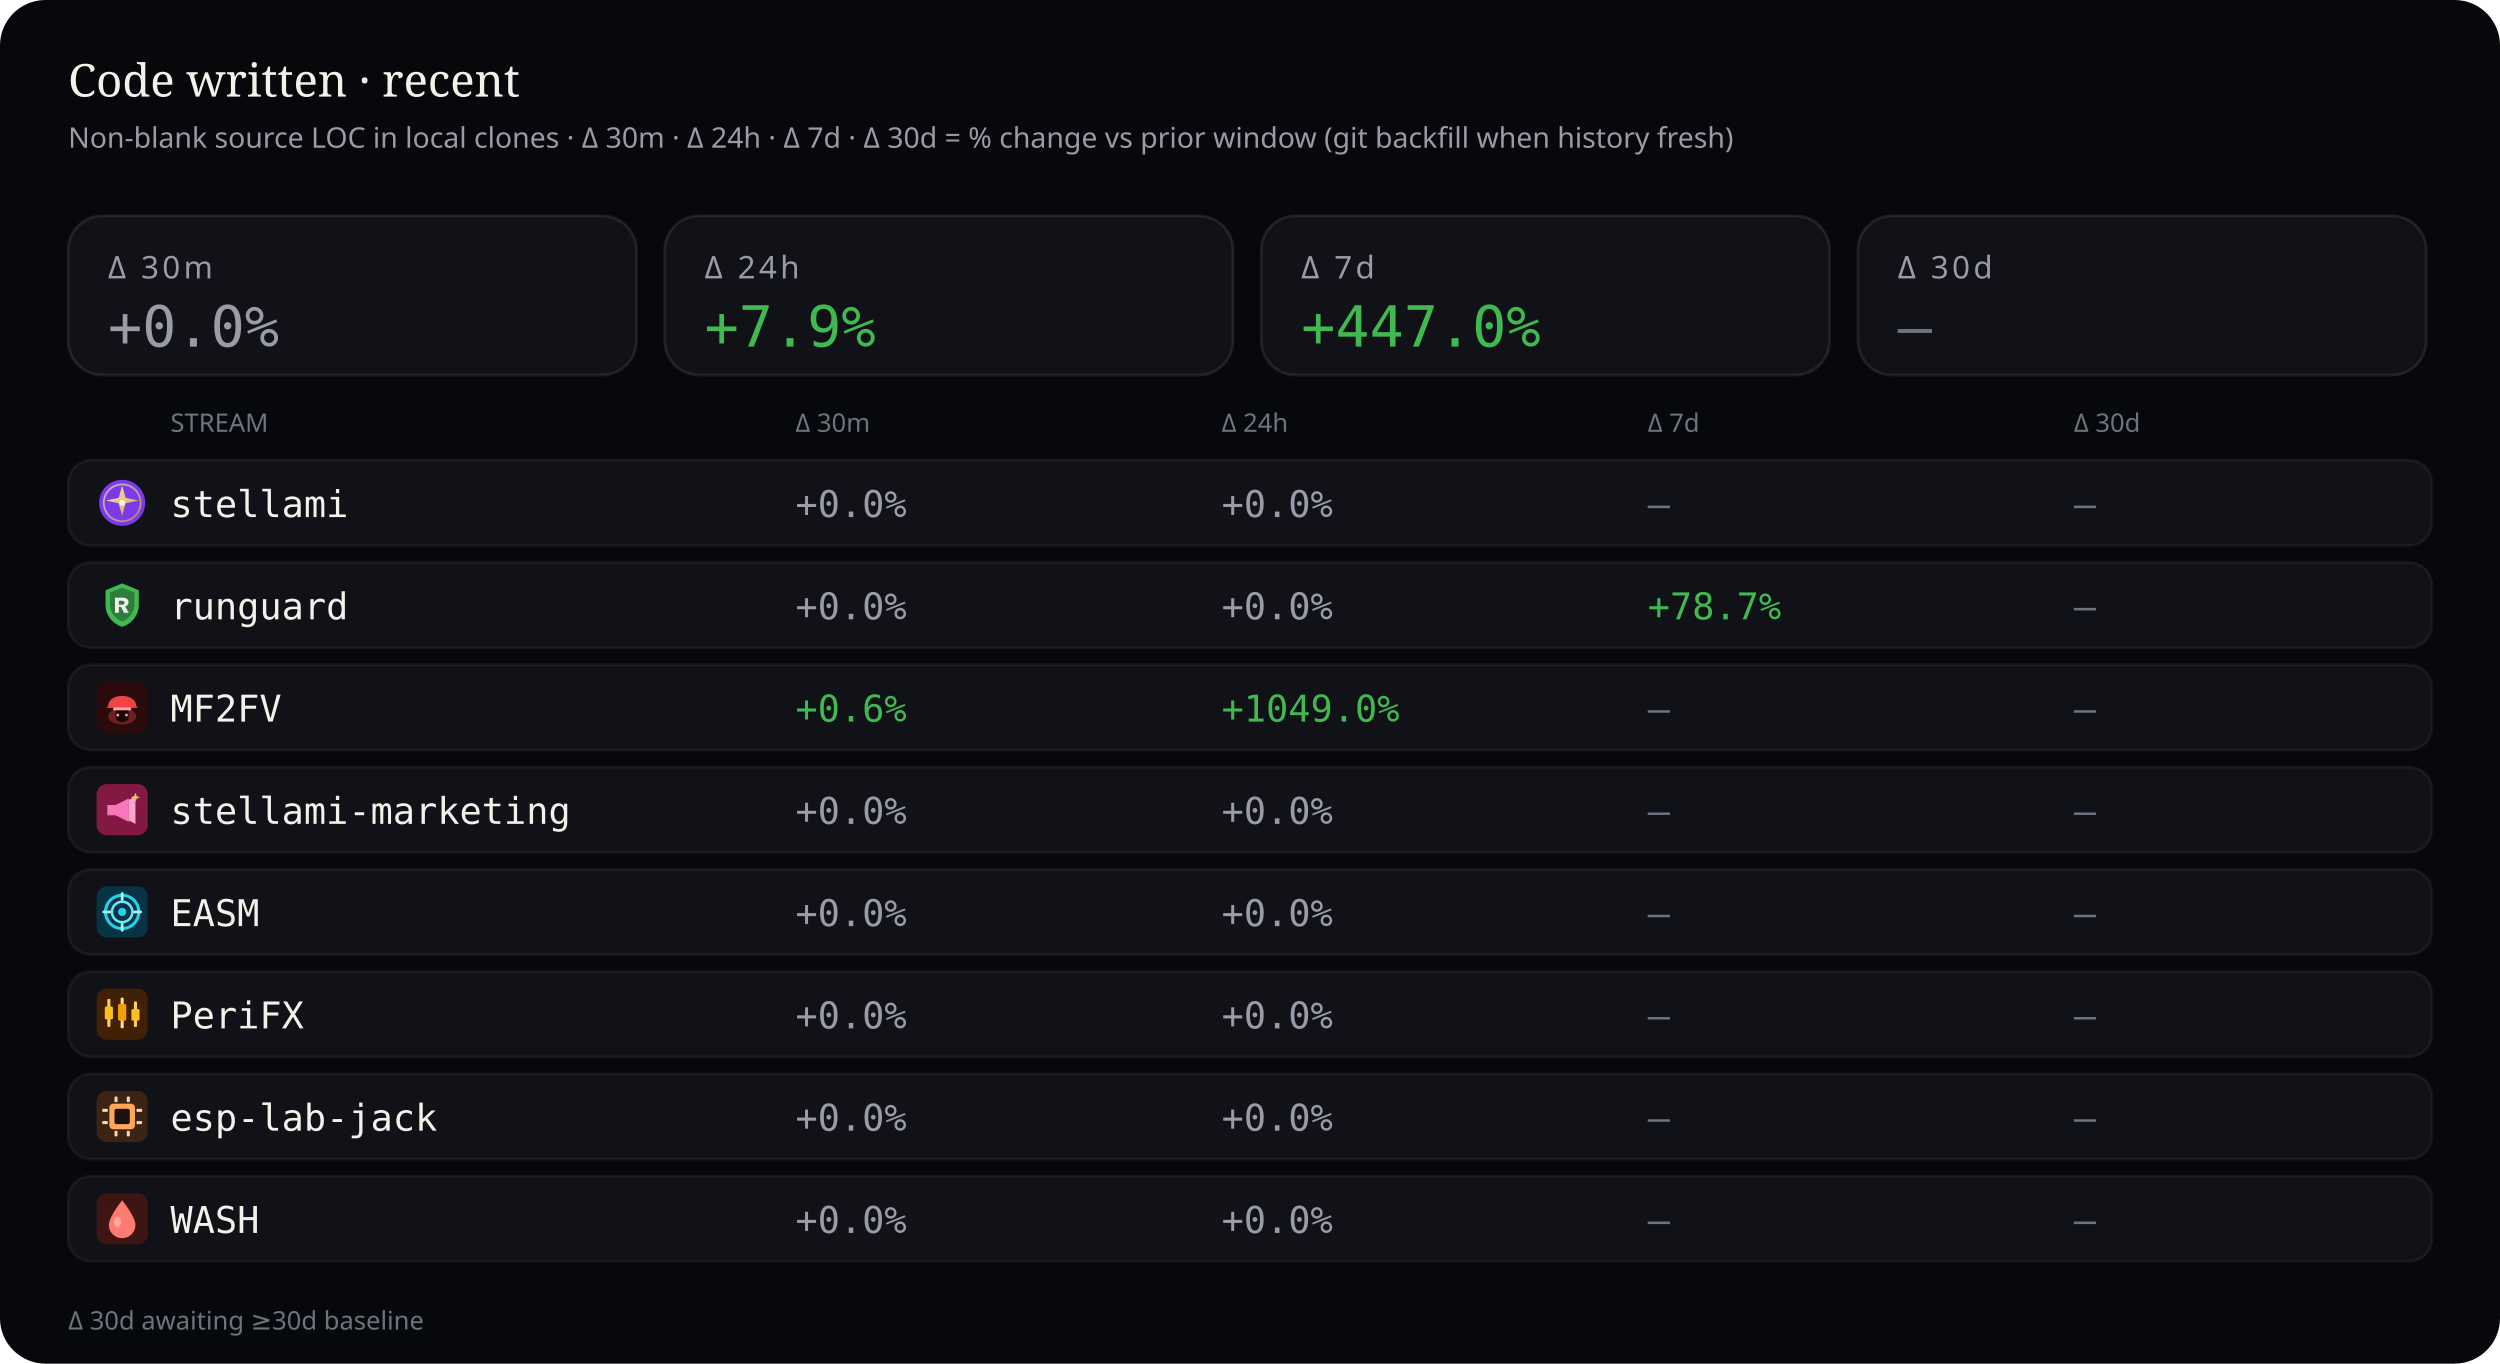
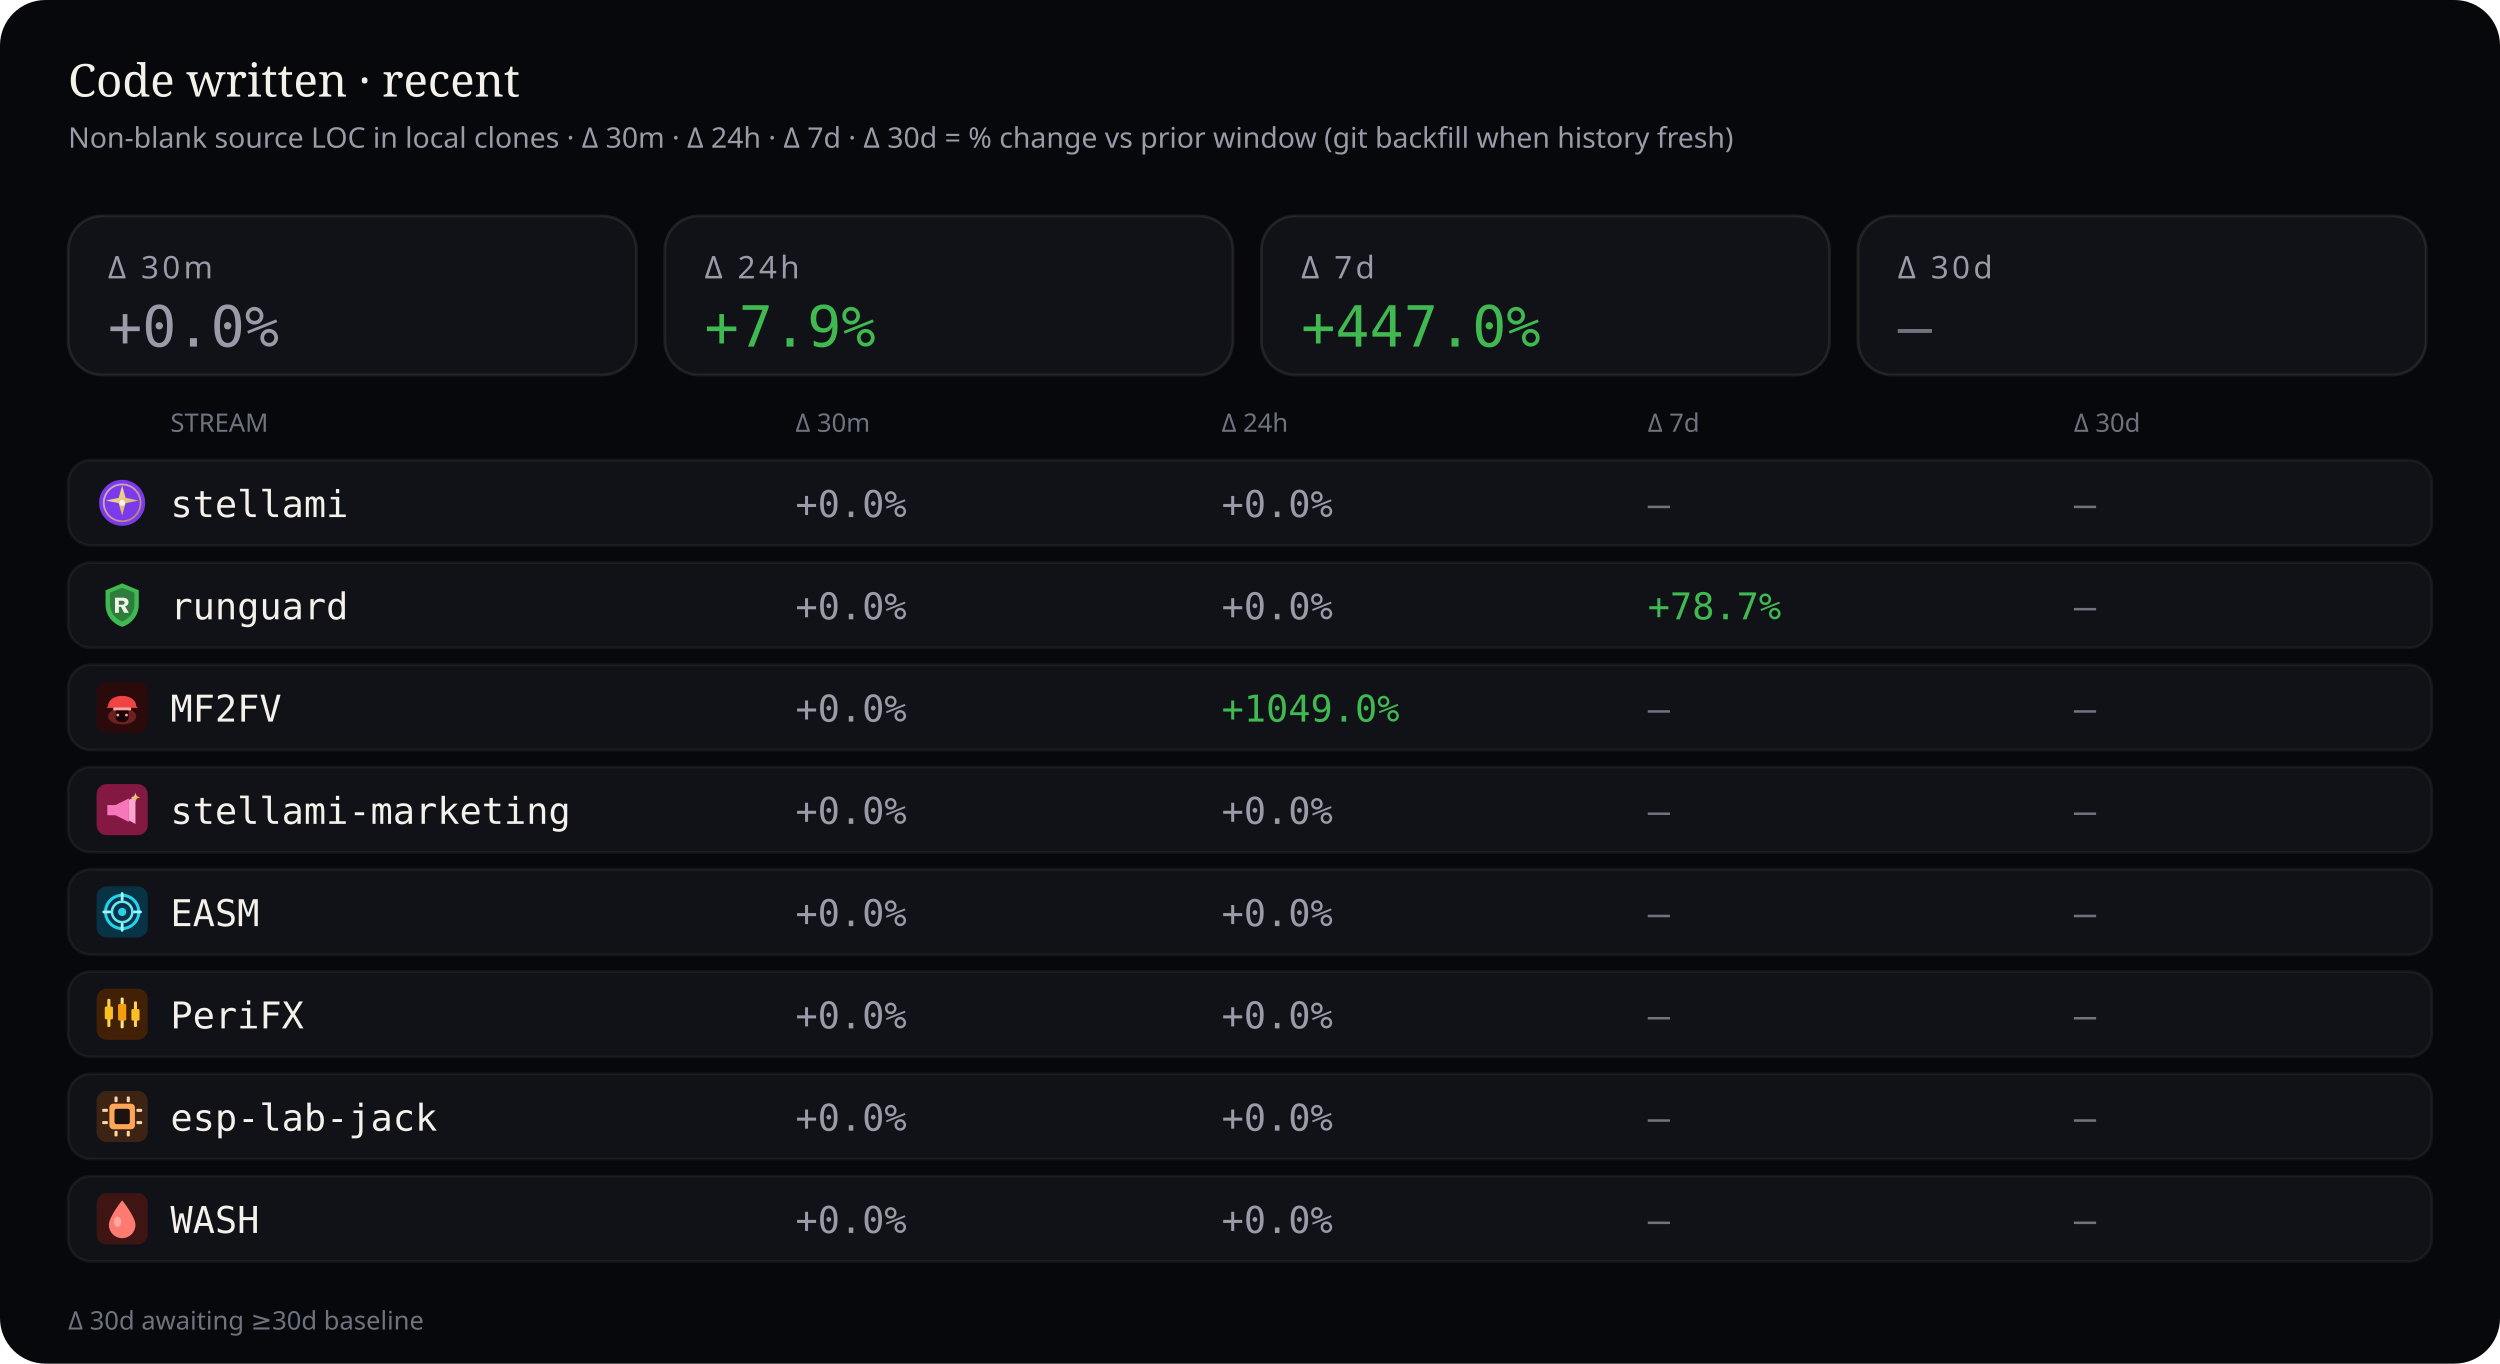
<svg xmlns="http://www.w3.org/2000/svg" viewBox="0 0 880 480" width="880" height="480" role="img" aria-label="Source code deltas — 30 minutes, 24 hours, 7 days, and 30 days">
  <rect width="880" height="480" rx="16" fill="#07080b" />
  <text x="24" y="34" fill="#f4f1ea" font-size="16" font-family="ui-serif, Georgia, serif">Code written · recent</text>
  <text x="24" y="52" fill="#9a9aa8" font-size="10" font-family="ui-sans-serif, system-ui, sans-serif">Non-blank source LOC in local clones · Δ 30m · Δ 24h · Δ 7d · Δ 30d = % change vs prior window (git backfill when history fresh)</text>
  <rect x="24" y="76" width="200" height="56" rx="12" fill="#101218" stroke="rgba(232,228,214,0.10)" />
  <text x="38" y="98" fill="#9a9aa8" font-size="11" font-family="ui-sans-serif, system-ui, sans-serif" letter-spacing="1.2">Δ 30m</text>
  <text x="38" y="122" fill="#9a9aa8" font-size="20" font-family="ui-monospace, SFMono-Regular, monospace">+0.0%</text>
  <rect x="234" y="76" width="200" height="56" rx="12" fill="#101218" stroke="rgba(232,228,214,0.10)" />
  <text x="248" y="98" fill="#9a9aa8" font-size="11" font-family="ui-sans-serif, system-ui, sans-serif" letter-spacing="1.2">Δ 24h</text>
  <text x="248" y="122" fill="#3fb950" font-size="20" font-family="ui-monospace, SFMono-Regular, monospace">+7.9%</text>
  <rect x="444" y="76" width="200" height="56" rx="12" fill="#101218" stroke="rgba(232,228,214,0.10)" />
  <text x="458" y="98" fill="#9a9aa8" font-size="11" font-family="ui-sans-serif, system-ui, sans-serif" letter-spacing="1.2">Δ 7d</text>
  <text x="458" y="122" fill="#3fb950" font-size="20" font-family="ui-monospace, SFMono-Regular, monospace">+447.0%</text>
  <rect x="654" y="76" width="200" height="56" rx="12" fill="#101218" stroke="rgba(232,228,214,0.10)" />
  <text x="668" y="98" fill="#9a9aa8" font-size="11" font-family="ui-sans-serif, system-ui, sans-serif" letter-spacing="1.2">Δ 30d</text>
  <text x="668" y="122" fill="#6f7380" font-size="20" font-family="ui-monospace, SFMono-Regular, monospace">—</text>
  <text x="60" y="152" fill="#6f7380" font-size="9" font-family="ui-sans-serif, system-ui, sans-serif">STREAM</text>
  <text x="280" y="152" fill="#6f7380" font-size="9" font-family="ui-sans-serif, system-ui, sans-serif">Δ 30m</text>
  <text x="430" y="152" fill="#6f7380" font-size="9" font-family="ui-sans-serif, system-ui, sans-serif">Δ 24h</text>
  <text x="580" y="152" fill="#6f7380" font-size="9" font-family="ui-sans-serif, system-ui, sans-serif">Δ 7d</text>
  <text x="730" y="152" fill="#6f7380" font-size="9" font-family="ui-sans-serif, system-ui, sans-serif">Δ 30d</text>
  <rect x="24" y="162" width="832" height="30" rx="8" fill="#101218" stroke="rgba(232,228,214,0.06)" />
  <g id="stream_logo_stellami" class="stream_logo" data-stream="stellami" transform="translate(34.0,168.0) scale(0.9)" opacity="1.0">
    <defs>
      <linearGradient id="stream_logo_stellami-stellami-gold" x1="0%" y1="0%" x2="100%" y2="100%">
        <stop offset="0%" stop-color="#f5e6a8" />
        <stop offset="55%" stop-color="#e8c57a" />
        <stop offset="100%" stop-color="#c9a227" />
      </linearGradient>
    </defs>
    <circle cx="10" cy="10" r="9" fill="#7c3aed" />
    <circle cx="10" cy="10" r="7.2" fill="none" stroke="url(#stream_logo_stellami-stellami-gold)" stroke-width="0.7" opacity=".7" />
    <path fill="url(#stream_logo_stellami-stellami-gold)" d="M10 3.2 L11.35 8.05 L16.4 9.1 L11.35 10.15 L10 15 L8.65 10.15 L3.6 9.1 L8.65 8.05 Z" />
    <circle cx="10" cy="10" r="1.15" fill="#fff8e8" />
  </g>
  <use class="stream_logo" data-stream="stellami" href="#stream_logo_stellami" x="34.0" y="168.0" width="18" height="18" opacity="0" />
  <text x="60" y="182" fill="#f4f1ea" font-size="13" font-family="ui-monospace, SFMono-Regular, monospace">stellami</text>
  <text x="280" y="182" fill="#9a9aa8" font-size="13" font-family="ui-monospace, SFMono-Regular, monospace">+0.0%</text>
  <text x="430" y="182" fill="#9a9aa8" font-size="13" font-family="ui-monospace, SFMono-Regular, monospace">+0.0%</text>
  <text x="580" y="182" fill="#6f7380" font-size="13" font-family="ui-monospace, SFMono-Regular, monospace">—</text>
  <text x="730" y="182" fill="#6f7380" font-size="13" font-family="ui-monospace, SFMono-Regular, monospace">—</text>
  <rect x="24" y="198" width="832" height="30" rx="8" fill="#101218" stroke="rgba(232,228,214,0.06)" />
  <g id="stream_logo_runguard" class="stream_logo" data-stream="runguard" transform="translate(34.0,204.0) scale(0.9)" opacity="1.0">
    <path fill="#3fb950" d="M10 1.5 L16.5 4.2 V9.8 C16.5 14.1 13.6 17.4 10 18.5 C6.4 17.4 3.5 14.1 3.5 9.8 V4.2 Z" />
    <path fill="#0d1117" fill-opacity=".35" d="M10 3.2 L14.8 5.1 V9.7 C14.8 12.9 12.6 15.4 10 16.4 C7.4 15.4 5.2 12.9 5.2 9.7 V5.1 Z" />
    <path fill="#f4f1ea" d="M7.2 7.1h3.1c1.35 0 2.2.7 2.2 1.75 0 .85-.5 1.45-1.35 1.65L12.6 13h-1.85l-1.2-2.35H8.7V13H7.2V7.1zm1.5 1.2v1.55h1.35c.55 0 .9-.28.9-.75s-.35-.8-.9-.8H8.7z" />
  </g>
  <use class="stream_logo" data-stream="runguard" href="#stream_logo_runguard" x="34.0" y="204.0" width="18" height="18" opacity="0" />
  <text x="60" y="218" fill="#f4f1ea" font-size="13" font-family="ui-monospace, SFMono-Regular, monospace">runguard</text>
  <text x="280" y="218" fill="#9a9aa8" font-size="13" font-family="ui-monospace, SFMono-Regular, monospace">+0.0%</text>
  <text x="430" y="218" fill="#9a9aa8" font-size="13" font-family="ui-monospace, SFMono-Regular, monospace">+0.0%</text>
  <text x="580" y="218" fill="#3fb950" font-size="13" font-family="ui-monospace, SFMono-Regular, monospace">+78.7%</text>
  <text x="730" y="218" fill="#6f7380" font-size="13" font-family="ui-monospace, SFMono-Regular, monospace">—</text>
  <rect x="24" y="234" width="832" height="30" rx="8" fill="#101218" stroke="rgba(232,228,214,0.06)" />
  <g id="stream_logo_mf2fv" class="stream_logo" data-stream="mf2fv" transform="translate(34.0,240.0) scale(0.9)" opacity="1.0">
    <rect width="20" height="20" rx="4" fill="#2a0a0a" />
    <ellipse cx="10" cy="13.5" rx="5.5" ry="3.2" fill="#ef4444" opacity=".35" />
    <path fill="#ef4444" d="M4.5 9.5 C4.5 7.2 6.8 5.5 10 5.5 S15.5 7.2 15.5 9.5 L16.2 10.2 H3.8 Z" />
    <rect x="6.5" y="10" width="7" height="1.2" rx="0.4" fill="#fca5a5" />
    <path fill="#1a0505" d="M7.5 11.2 h5 v2.8 c0 1-1.1 1.8-2.5 1.8 s-2.5-.8-2.5-1.8 v-2.8z" />
    <circle cx="8.3" cy="13" r="0.55" fill="#fca5a5" />
    <circle cx="11.7" cy="13" r="0.55" fill="#fca5a5" />
  </g>
  <use class="stream_logo" data-stream="mf2fv" href="#stream_logo_mf2fv" x="34.0" y="240.0" width="18" height="18" opacity="0" />
  <text x="60" y="254" fill="#f4f1ea" font-size="13" font-family="ui-monospace, SFMono-Regular, monospace">MF2FV</text>
-   <text x="280" y="254" fill="#3fb950" font-size="13" font-family="ui-monospace, SFMono-Regular, monospace">+0.6%</text>
+   <text x="280" y="254" fill="#9a9aa8" font-size="13" font-family="ui-monospace, SFMono-Regular, monospace">+0.0%</text>
  <text x="430" y="254" fill="#3fb950" font-size="13" font-family="ui-monospace, SFMono-Regular, monospace">+1049.0%</text>
  <text x="580" y="254" fill="#6f7380" font-size="13" font-family="ui-monospace, SFMono-Regular, monospace">—</text>
  <text x="730" y="254" fill="#6f7380" font-size="13" font-family="ui-monospace, SFMono-Regular, monospace">—</text>
  <rect x="24" y="270" width="832" height="30" rx="8" fill="#101218" stroke="rgba(232,228,214,0.06)" />
  <g id="stream_logo_stellami-marketing" class="stream_logo" data-stream="stellami-marketing" transform="translate(34.0,276.0) scale(0.9)" opacity="1.0">
    <defs>
      <linearGradient id="stream_logo_stellami-marketing-smkt-gold" x1="0%" y1="0%" x2="100%" y2="100%">
        <stop offset="0%" stop-color="#f5e6a8" />
        <stop offset="100%" stop-color="#c9a227" />
      </linearGradient>
    </defs>
    <rect width="20" height="20" rx="4" fill="#831843" />
    <path fill="#f778ba" d="M4.2 8.2h3.2l5.2-2.6v9.2l-5.2-2.6H4.2z" />
    <path fill="#fda4d0" d="M12.6 6.2l2.6-1.4v10.8l-2.6-1.4z" />
    <path fill="url(#stream_logo_stellami-marketing-smkt-gold)" d="M15.2 3.4 L15.7 4.7 L17 5.2 L15.7 5.7 L15.2 7 L14.7 5.7 L13.4 5.2 L14.7 4.7 Z" />
  </g>
  <use class="stream_logo" data-stream="stellami-marketing" href="#stream_logo_stellami-marketing" x="34.0" y="276.0" width="18" height="18" opacity="0" />
  <text x="60" y="290" fill="#f4f1ea" font-size="13" font-family="ui-monospace, SFMono-Regular, monospace">stellami-marketing</text>
  <text x="280" y="290" fill="#9a9aa8" font-size="13" font-family="ui-monospace, SFMono-Regular, monospace">+0.0%</text>
  <text x="430" y="290" fill="#9a9aa8" font-size="13" font-family="ui-monospace, SFMono-Regular, monospace">+0.0%</text>
  <text x="580" y="290" fill="#6f7380" font-size="13" font-family="ui-monospace, SFMono-Regular, monospace">—</text>
  <text x="730" y="290" fill="#6f7380" font-size="13" font-family="ui-monospace, SFMono-Regular, monospace">—</text>
  <rect x="24" y="306" width="832" height="30" rx="8" fill="#101218" stroke="rgba(232,228,214,0.06)" />
  <g id="stream_logo_easm" class="stream_logo" data-stream="easm" transform="translate(34.0,312.0) scale(0.9)" opacity="1.0">
    <rect width="20" height="20" rx="4" fill="#083344" />
    <circle cx="10" cy="10" r="6.5" fill="none" stroke="#22d3ee" stroke-width="1.2" />
    <circle cx="10" cy="10" r="4" fill="none" stroke="#67e8f9" stroke-width="1" />
    <circle cx="10" cy="10" r="1.6" fill="#22d3ee" />
    <path d="M10 2.8 V5.2 M10 14.8 V17.2 M2.8 10 H5.2 M14.8 10 H17.2" stroke="#a5f3fc" stroke-width="1.1" stroke-linecap="round" />
  </g>
  <use class="stream_logo" data-stream="easm" href="#stream_logo_easm" x="34.0" y="312.0" width="18" height="18" opacity="0" />
  <text x="60" y="326" fill="#f4f1ea" font-size="13" font-family="ui-monospace, SFMono-Regular, monospace">EASM</text>
  <text x="280" y="326" fill="#9a9aa8" font-size="13" font-family="ui-monospace, SFMono-Regular, monospace">+0.0%</text>
  <text x="430" y="326" fill="#9a9aa8" font-size="13" font-family="ui-monospace, SFMono-Regular, monospace">+0.0%</text>
  <text x="580" y="326" fill="#6f7380" font-size="13" font-family="ui-monospace, SFMono-Regular, monospace">—</text>
  <text x="730" y="326" fill="#6f7380" font-size="13" font-family="ui-monospace, SFMono-Regular, monospace">—</text>
  <rect x="24" y="342" width="832" height="30" rx="8" fill="#101218" stroke="rgba(232,228,214,0.06)" />
  <g id="stream_logo_peri" class="stream_logo" data-stream="peri" transform="translate(34.0,348.0) scale(0.9)" opacity="1.0">
    <rect width="20" height="20" rx="4" fill="#422006" />
    <rect x="4.2" y="4" width="1.2" height="11" rx="0.4" fill="#fcd34d" />
    <rect x="3.2" y="7" width="3.2" height="5" rx="0.5" fill="#fbbf24" />
    <rect x="9.4" y="3.5" width="1.2" height="12" rx="0.4" fill="#fde68a" />
    <rect x="8.4" y="6" width="3.2" height="6.5" rx="0.5" fill="#f59e0b" />
    <rect x="14.6" y="5" width="1.2" height="10" rx="0.4" fill="#fcd34d" />
    <rect x="13.6" y="8" width="3.2" height="4.5" rx="0.5" fill="#fbbf24" />
  </g>
  <use class="stream_logo" data-stream="peri" href="#stream_logo_peri" x="34.0" y="348.0" width="18" height="18" opacity="0" />
  <text x="60" y="362" fill="#f4f1ea" font-size="13" font-family="ui-monospace, SFMono-Regular, monospace">PeriFX</text>
  <text x="280" y="362" fill="#9a9aa8" font-size="13" font-family="ui-monospace, SFMono-Regular, monospace">+0.0%</text>
  <text x="430" y="362" fill="#9a9aa8" font-size="13" font-family="ui-monospace, SFMono-Regular, monospace">+0.0%</text>
  <text x="580" y="362" fill="#6f7380" font-size="13" font-family="ui-monospace, SFMono-Regular, monospace">—</text>
  <text x="730" y="362" fill="#6f7380" font-size="13" font-family="ui-monospace, SFMono-Regular, monospace">—</text>
  <rect x="24" y="378" width="832" height="30" rx="8" fill="#101218" stroke="rgba(232,228,214,0.06)" />
  <g id="stream_logo_esp-lab-jack" class="stream_logo" data-stream="esp-lab-jack" transform="translate(34.0,384.0) scale(0.9)" opacity="1.0">
    <rect width="20" height="20" rx="4" fill="#3d2314" />
    <rect x="5" y="5" width="10" height="10" rx="1.5" fill="#ffa657" />
    <rect x="7" y="7" width="6" height="6" rx="0.8" fill="#1c1210" />
    <rect x="2.2" y="7" width="2.2" height="1.2" rx="0.3" fill="#ffd4a8" />
    <rect x="2.2" y="11.8" width="2.2" height="1.2" rx="0.3" fill="#ffd4a8" />
    <rect x="15.6" y="7" width="2.2" height="1.2" rx="0.3" fill="#ffd4a8" />
    <rect x="15.6" y="11.8" width="2.2" height="1.2" rx="0.3" fill="#ffd4a8" />
    <rect x="7" y="2.2" width="1.2" height="2.2" rx="0.3" fill="#ffd4a8" />
    <rect x="11.8" y="2.2" width="1.2" height="2.2" rx="0.3" fill="#ffd4a8" />
    <rect x="7" y="15.6" width="1.2" height="2.2" rx="0.3" fill="#ffd4a8" />
    <rect x="11.8" y="15.6" width="1.2" height="2.2" rx="0.3" fill="#ffd4a8" />
  </g>
  <use class="stream_logo" data-stream="esp-lab-jack" href="#stream_logo_esp-lab-jack" x="34.0" y="384.0" width="18" height="18" opacity="0" />
  <text x="60" y="398" fill="#f4f1ea" font-size="13" font-family="ui-monospace, SFMono-Regular, monospace">esp-lab-jack</text>
  <text x="280" y="398" fill="#9a9aa8" font-size="13" font-family="ui-monospace, SFMono-Regular, monospace">+0.0%</text>
  <text x="430" y="398" fill="#9a9aa8" font-size="13" font-family="ui-monospace, SFMono-Regular, monospace">+0.0%</text>
  <text x="580" y="398" fill="#6f7380" font-size="13" font-family="ui-monospace, SFMono-Regular, monospace">—</text>
  <text x="730" y="398" fill="#6f7380" font-size="13" font-family="ui-monospace, SFMono-Regular, monospace">—</text>
  <rect x="24" y="414" width="832" height="30" rx="8" fill="#101218" stroke="rgba(232,228,214,0.06)" />
  <g id="stream_logo_wash" class="stream_logo" data-stream="wash" transform="translate(34.0,420.0) scale(0.9)" opacity="1.0">
    <rect width="20" height="20" rx="4" fill="#3f1513" />
    <path fill="#ff7b72" d="M10 2.8 C10 2.8 15.2 9.2 15.2 12.4 A5.2 5.2 0 0 1 4.8 12.4 C4.8 9.2 10 2.8 10 2.8 Z" />
    <ellipse cx="8.2" cy="11.2" rx="1.4" ry="2" fill="#ffd0cc" opacity=".55" />
  </g>
  <use class="stream_logo" data-stream="wash" href="#stream_logo_wash" x="34.0" y="420.0" width="18" height="18" opacity="0" />
  <text x="60" y="434" fill="#f4f1ea" font-size="13" font-family="ui-monospace, SFMono-Regular, monospace">WASH</text>
  <text x="280" y="434" fill="#9a9aa8" font-size="13" font-family="ui-monospace, SFMono-Regular, monospace">+0.0%</text>
  <text x="430" y="434" fill="#9a9aa8" font-size="13" font-family="ui-monospace, SFMono-Regular, monospace">+0.0%</text>
  <text x="580" y="434" fill="#6f7380" font-size="13" font-family="ui-monospace, SFMono-Regular, monospace">—</text>
  <text x="730" y="434" fill="#6f7380" font-size="13" font-family="ui-monospace, SFMono-Regular, monospace">—</text>
  <text x="24" y="468" fill="#6f7380" font-size="9" font-family="ui-sans-serif, system-ui, sans-serif">Δ 30d awaiting ≥30d baseline</text>
</svg>
